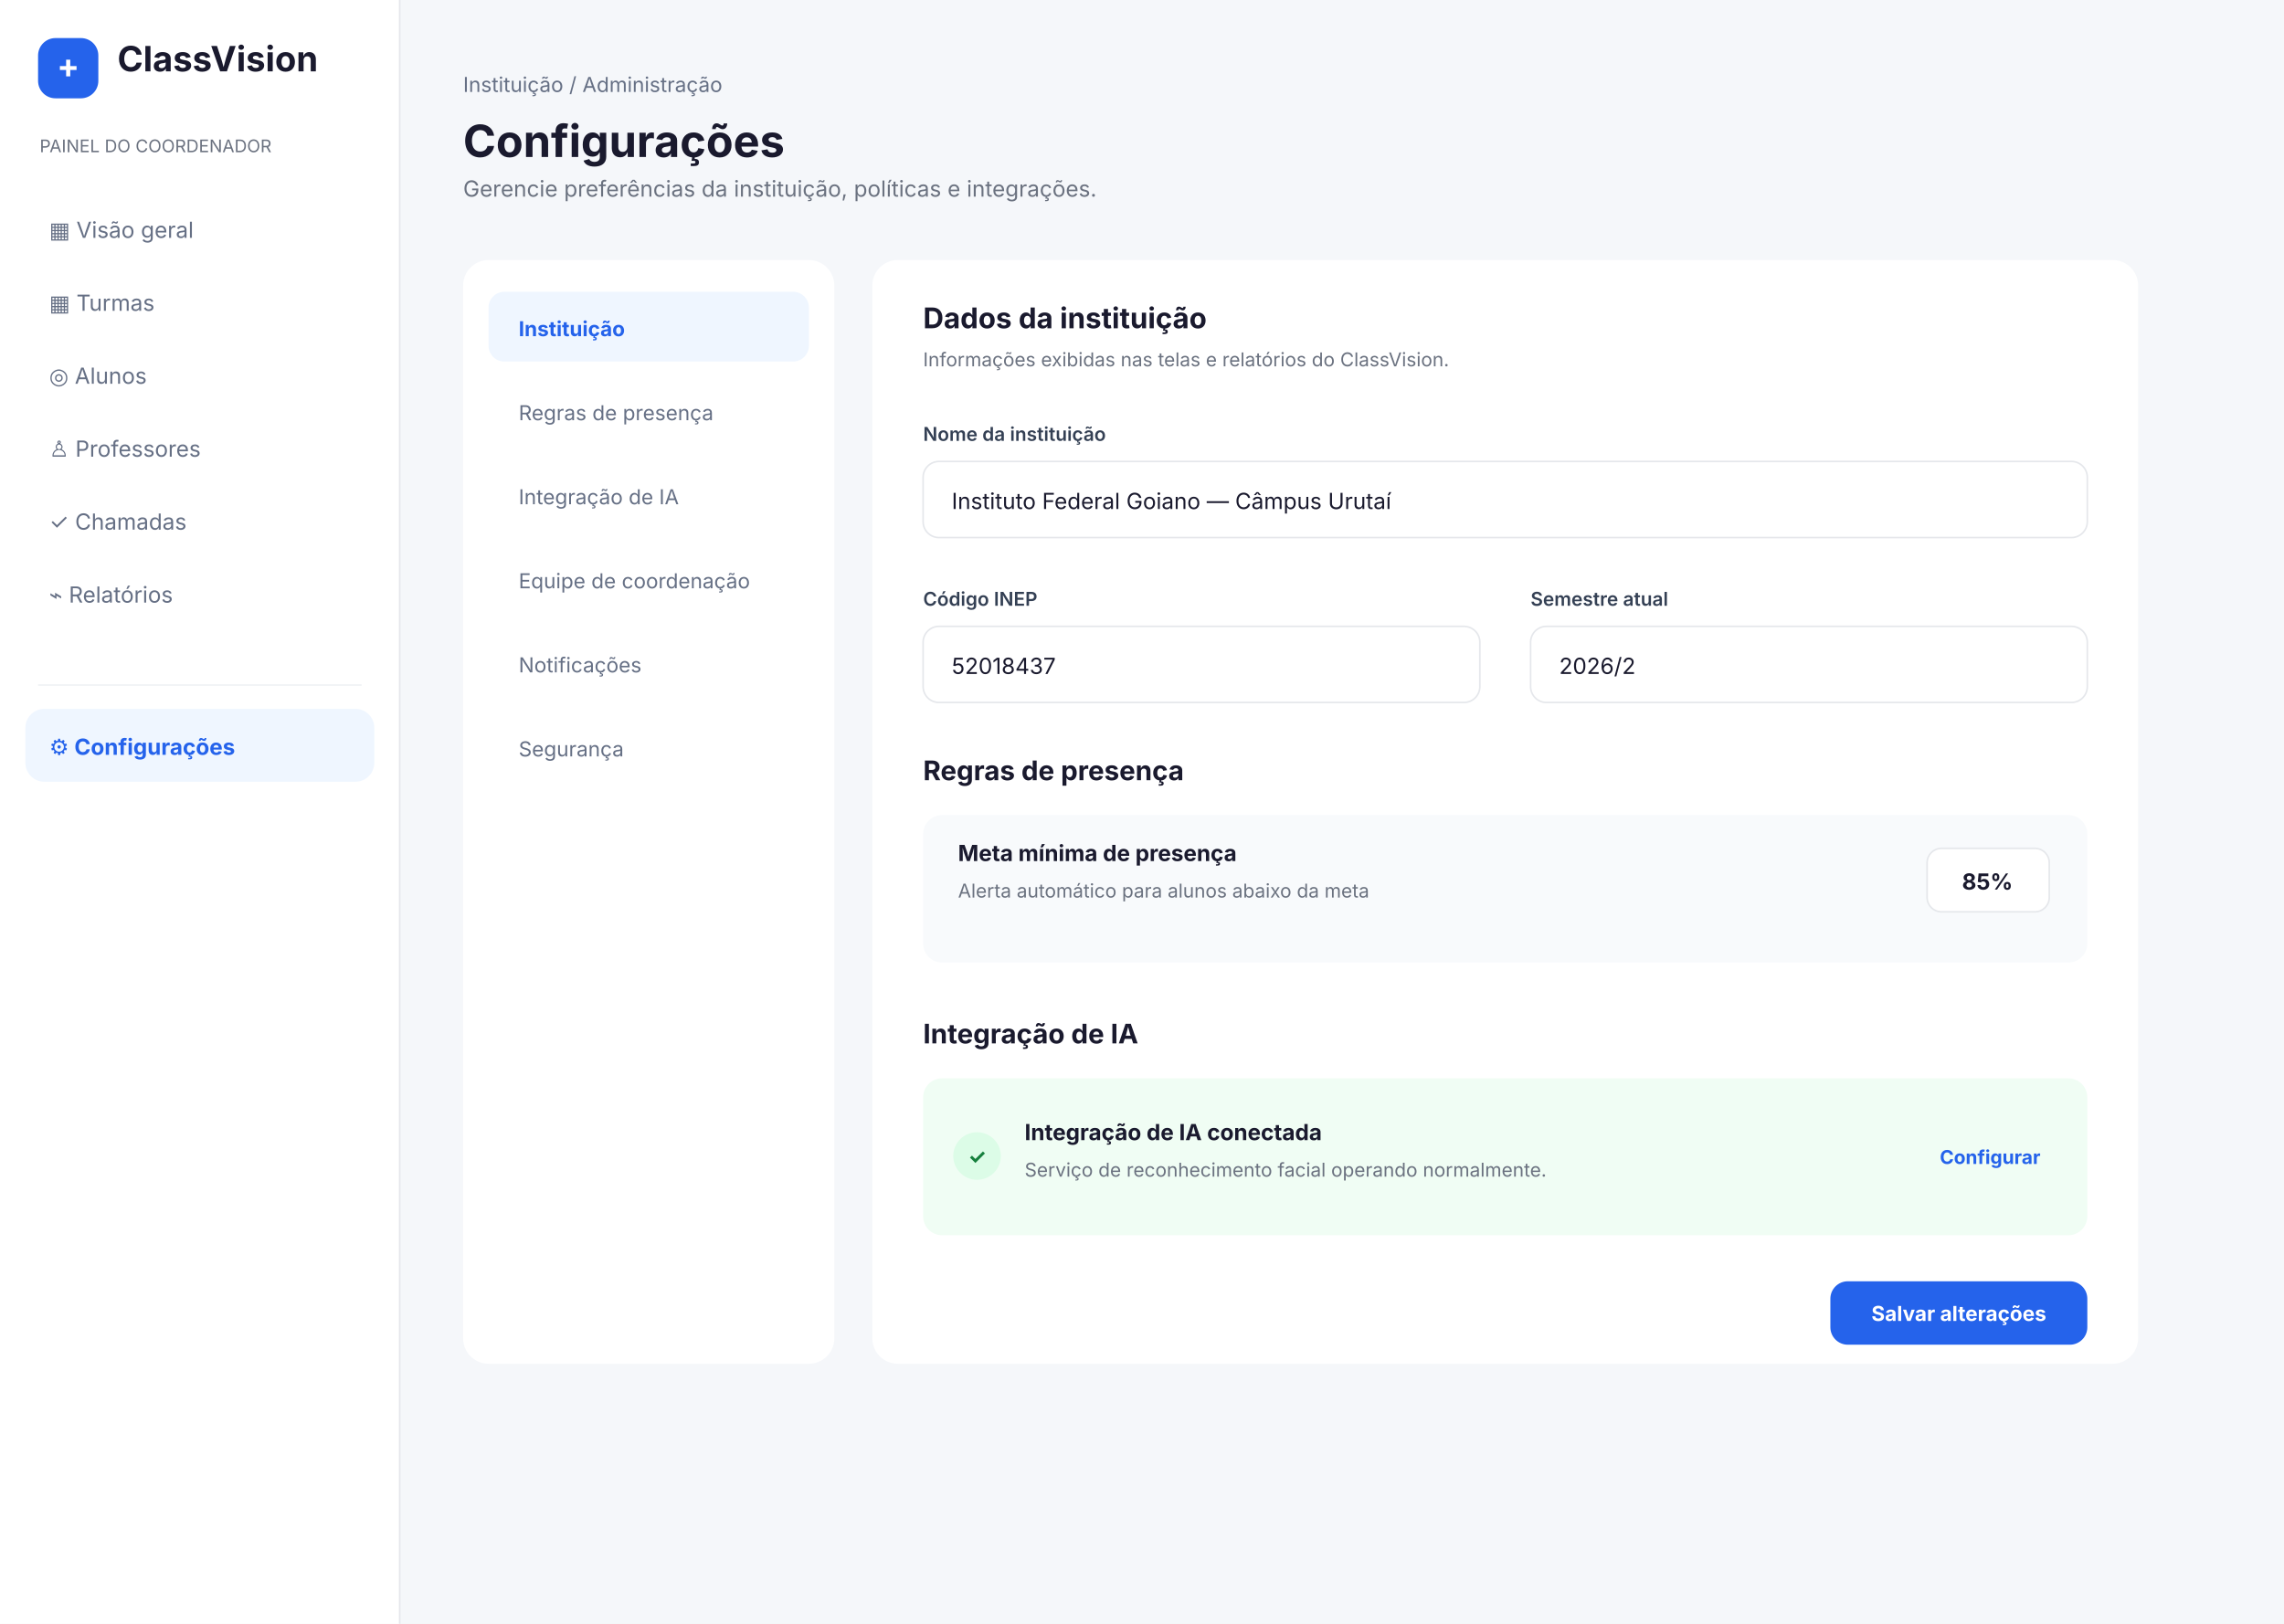
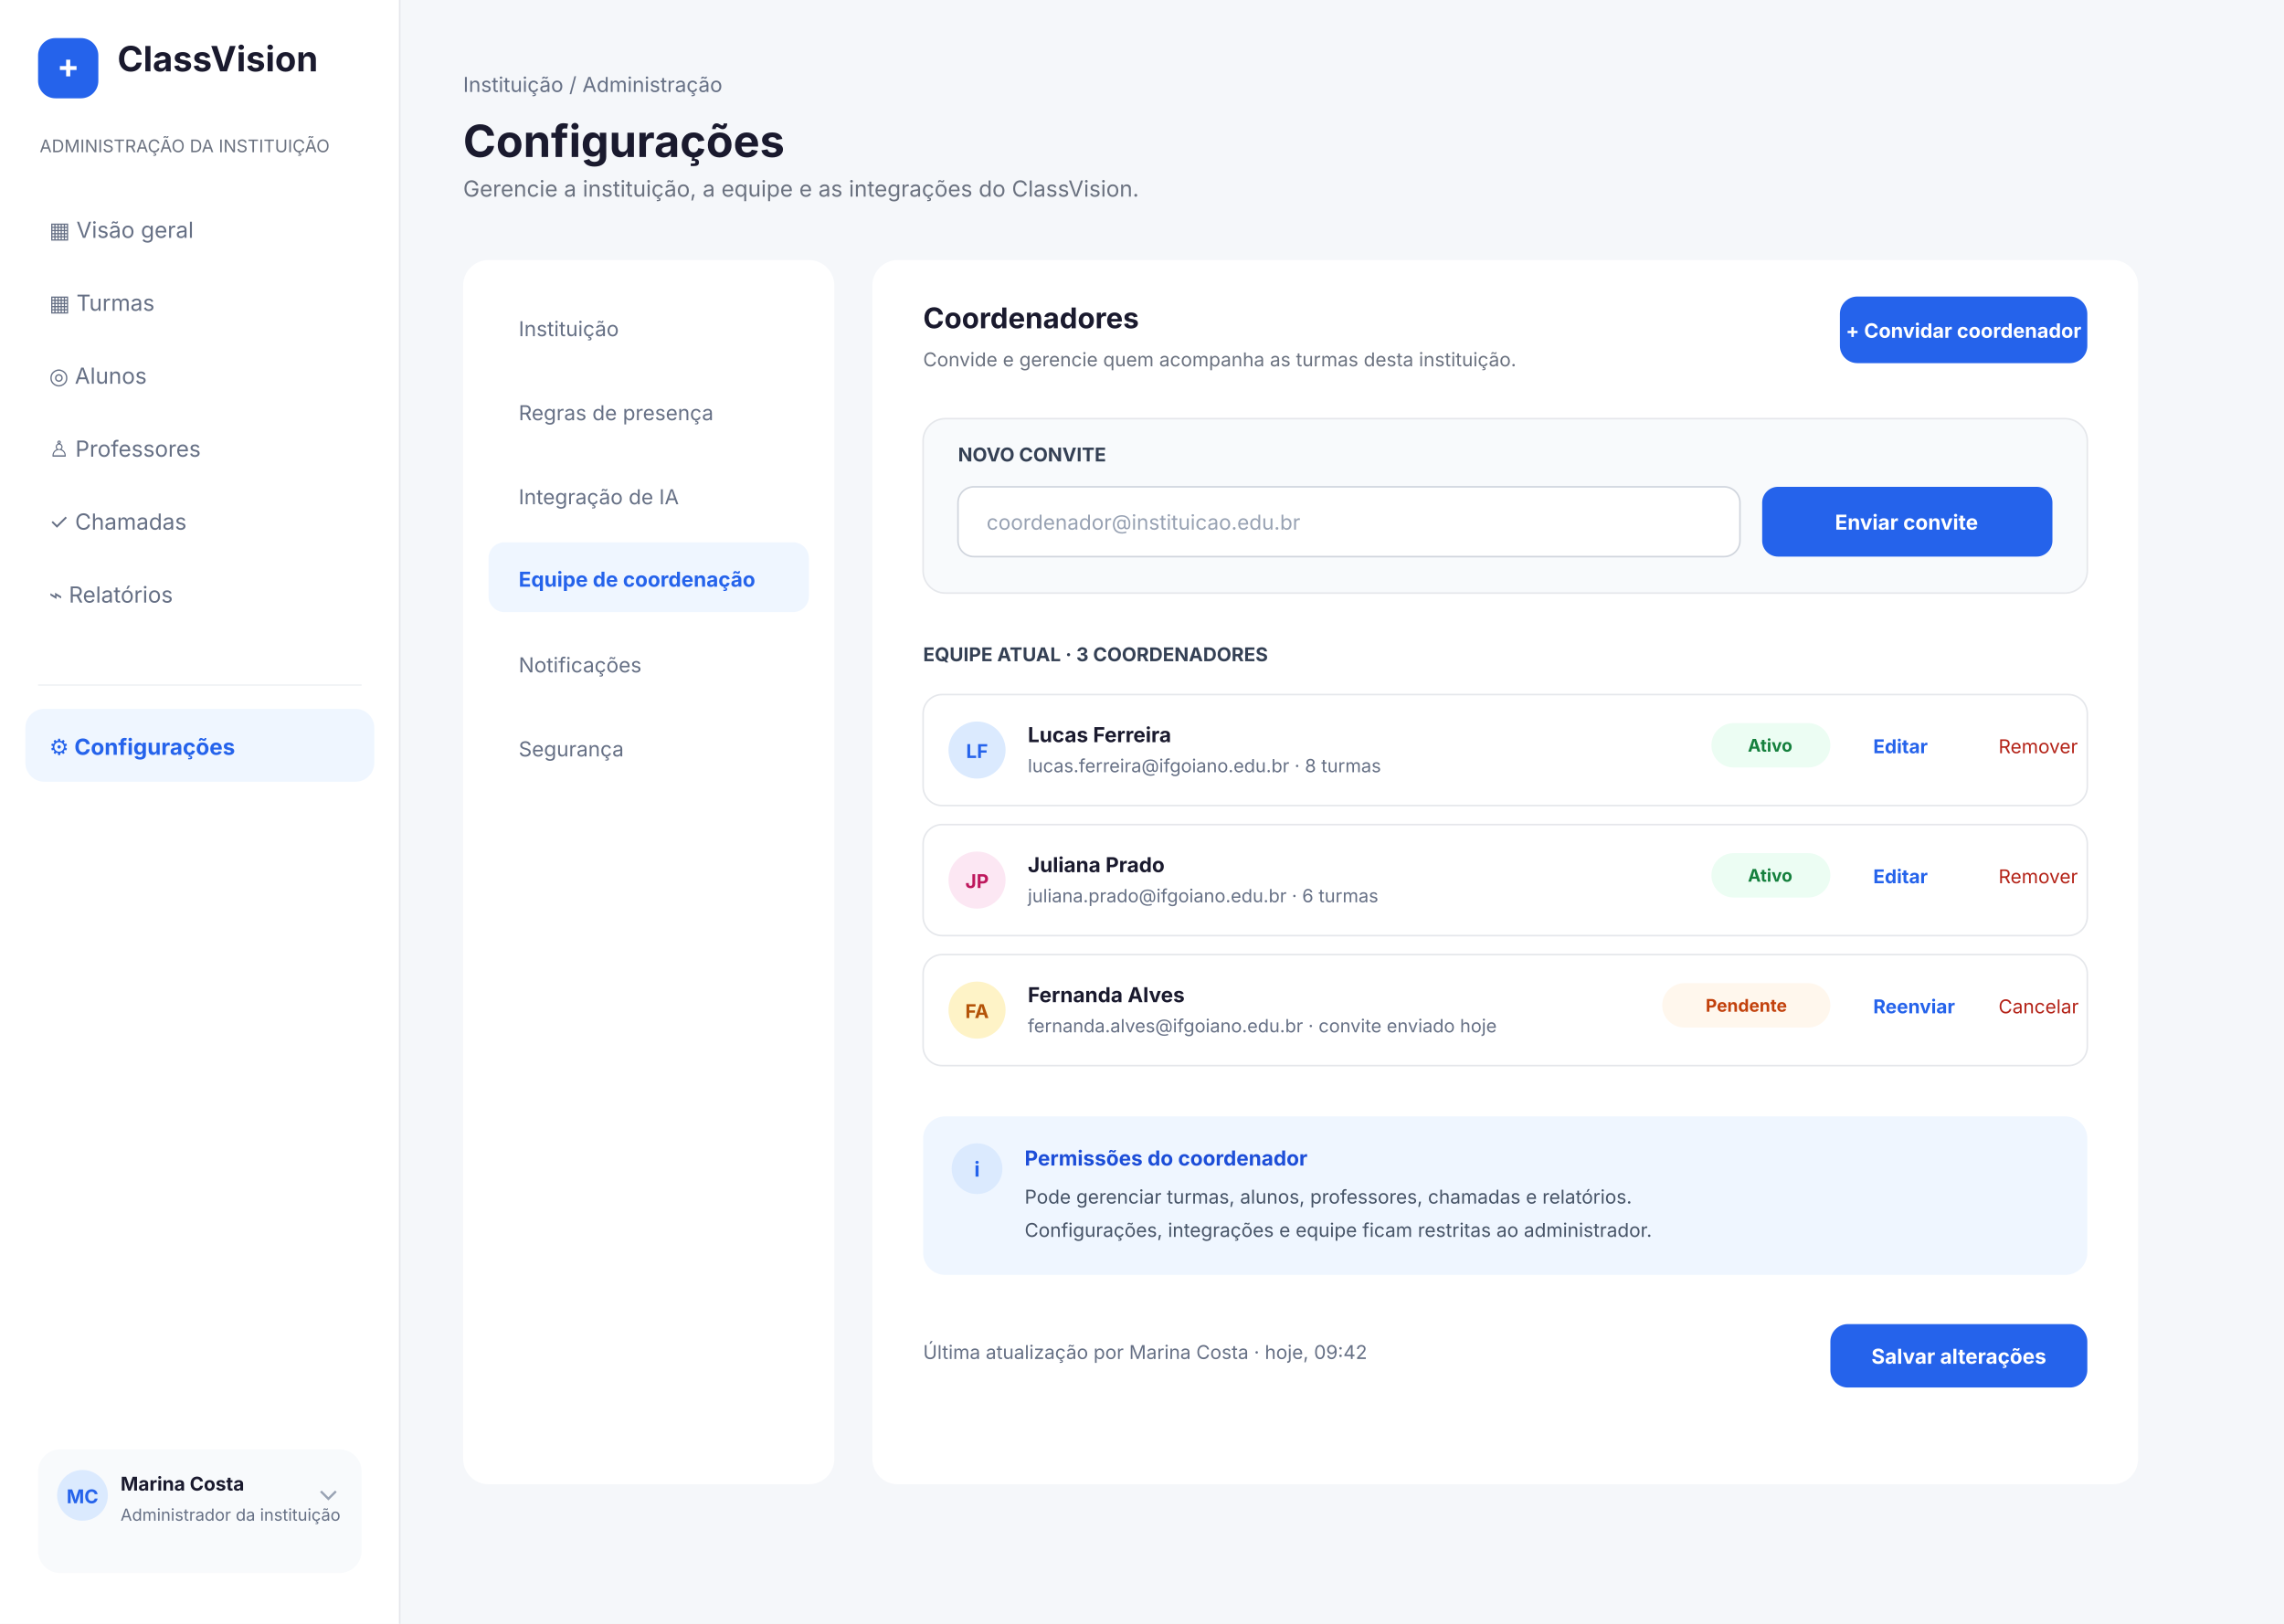
<svg xmlns="http://www.w3.org/2000/svg" width="1440" height="1024" viewBox="0 0 1440 1024">
  <rect width="1440" height="1024" fill="#F5F7FA" />
-   <rect width="252" height="1024" fill="#FFF" />
+   <rect width="252" height="1024" fill="#FFFFFF" />
  <path d="M252 0V1024" stroke="#E5E7EB" />
  <rect x="24" y="24" width="38" height="38" rx="11" fill="#2563EB" />
-   <text x="43" y="49" text-anchor="middle" font-family="Inter,Arial" font-size="21" font-weight="700" fill="#FFF">+</text>
+   <text x="43" y="49" text-anchor="middle" font-family="Inter,Arial" font-size="21" font-weight="700" fill="#FFFFFF">+</text>
  <text x="74" y="45" font-family="Inter,Arial" font-size="22" font-weight="700" fill="#1A1A2E">ClassVision</text>
-   <text x="25" y="96" font-family="Inter,Arial" font-size="11" fill="#6B7280">PAINEL DO COORDENADOR</text>
+   <text x="25" y="96" font-family="Inter,Arial" font-size="11" fill="#6B7280">ADMINISTRAÇÃO DA INSTITUIÇÃO</text>
  <text x="31" y="150" font-family="Inter,Arial" font-size="14" fill="#667085">▦   Visão geral</text>
  <text x="31" y="196" font-family="Inter,Arial" font-size="14" fill="#667085">▦   Turmas</text>
  <text x="31" y="242" font-family="Inter,Arial" font-size="14" fill="#667085">◎   Alunos</text>
  <text x="31" y="288" font-family="Inter,Arial" font-size="14" fill="#667085">♙   Professores</text>
  <text x="31" y="334" font-family="Inter,Arial" font-size="14" fill="#667085">✓   Chamadas</text>
  <text x="31" y="380" font-family="Inter,Arial" font-size="14" fill="#667085">⌁   Relatórios</text>
  <path d="M24 432H228" stroke="#F0F2F5" />
  <rect x="16" y="447" width="220" height="46" rx="12" fill="#EFF6FF" />
  <text x="31" y="476" font-family="Inter,Arial" font-size="14" font-weight="700" fill="#2563EB">⚙   Configurações</text>
+   <rect x="24" y="914" width="204" height="78" rx="14" fill="#F8FAFC" />
+   <circle cx="52" cy="943" r="16" fill="#DBEAFE" />
+   <text x="52" y="948" text-anchor="middle" font-family="Inter,Arial" font-size="12" font-weight="700" fill="#2563EB">MC</text>
+   <text x="76" y="940" font-family="Inter,Arial" font-size="12" font-weight="700" fill="#1A1A2E">Marina Costa</text>
+   <text x="76" y="959" font-family="Inter,Arial" font-size="10.5" fill="#667085">Administrador da instituição</text>
+   <text x="200" y="946" font-family="Inter,Arial" font-size="18" fill="#98A2B3">⌄</text>
  <text x="292" y="58" font-family="Inter,Arial" font-size="13" fill="#667085">Instituição / Administração</text>
  <text x="292" y="99" font-family="Inter,Arial" font-size="28" font-weight="700" fill="#1A1A2E">Configurações</text>
-   <text x="292" y="124" font-family="Inter,Arial" font-size="14" fill="#6B7280">Gerencie preferências da instituição, políticas e integrações.</text>
-   <rect x="292" y="164" width="234" height="696" rx="16" fill="#FFF" />
-   <rect x="308" y="184" width="202" height="44" rx="10" fill="#EFF6FF" />
-   <text x="327" y="212" font-family="Inter,Arial" font-size="13" font-weight="700" fill="#2563EB">Instituição</text>
+   <text x="292" y="124" font-family="Inter,Arial" font-size="14" fill="#6B7280">Gerencie a instituição, a equipe e as integrações do ClassVision.</text>
+   <rect x="292" y="164" width="234" height="772" rx="16" fill="#FFFFFF" />
+   <text x="327" y="212" font-family="Inter,Arial" font-size="13" fill="#667085">Instituição</text>
  <text x="327" y="265" font-family="Inter,Arial" font-size="13" fill="#667085">Regras de presença</text>
  <text x="327" y="318" font-family="Inter,Arial" font-size="13" fill="#667085">Integração de IA</text>
-   <text x="327" y="371" font-family="Inter,Arial" font-size="13" fill="#667085">Equipe de coordenação</text>
+   <rect x="308" y="342" width="202" height="44" rx="10" fill="#EFF6FF" />
+   <text x="327" y="370" font-family="Inter,Arial" font-size="13" font-weight="700" fill="#2563EB">Equipe de coordenação</text>
  <text x="327" y="424" font-family="Inter,Arial" font-size="13" fill="#667085">Notificações</text>
  <text x="327" y="477" font-family="Inter,Arial" font-size="13" fill="#667085">Segurança</text>
-   <rect x="550" y="164" width="798" height="696" rx="16" fill="#FFF" />
-   <text x="582" y="207" font-family="Inter,Arial" font-size="18" font-weight="700" fill="#1A1A2E">Dados da instituição</text>
-   <text x="582" y="231" font-family="Inter,Arial" font-size="12" fill="#6B7280">Informações exibidas nas telas e relatórios do ClassVision.</text>
-   <text x="582" y="278" font-family="Inter,Arial" font-size="12" font-weight="600" fill="#344054">Nome da instituição</text>
-   <rect x="582" y="291" width="734" height="48" rx="10" fill="#FFF" stroke="#E5E7EB" />
-   <text x="600" y="321" font-family="Inter,Arial" font-size="14" fill="#1A1A2E">Instituto Federal Goiano — Câmpus Urutaí</text>
-   <text x="582" y="382" font-family="Inter,Arial" font-size="12" font-weight="600" fill="#344054">Código INEP</text>
-   <rect x="582" y="395" width="351" height="48" rx="10" fill="#FFF" stroke="#E5E7EB" />
-   <text x="600" y="425" font-family="Inter,Arial" font-size="14" fill="#1A1A2E">52018437</text>
-   <text x="965" y="382" font-family="Inter,Arial" font-size="12" font-weight="600" fill="#344054">Semestre atual</text>
-   <rect x="965" y="395" width="351" height="48" rx="10" fill="#FFF" stroke="#E5E7EB" />
-   <text x="983" y="425" font-family="Inter,Arial" font-size="14" fill="#1A1A2E">2026/2</text>
-   <text x="582" y="492" font-family="Inter,Arial" font-size="17" font-weight="700" fill="#1A1A2E">Regras de presença</text>
-   <rect x="582" y="514" width="734" height="93" rx="12" fill="#F8FAFC" />
-   <text x="604" y="543" font-family="Inter,Arial" font-size="14" font-weight="700" fill="#1A1A2E">Meta mínima de presença</text>
-   <text x="604" y="566" font-family="Inter,Arial" font-size="12" fill="#6B7280">Alerta automático para alunos abaixo da meta</text>
-   <rect x="1215" y="535" width="77" height="40" rx="9" fill="#FFF" stroke="#E5E7EB" />
-   <text x="1253" y="561" text-anchor="middle" font-family="Inter,Arial" font-size="14" font-weight="700" fill="#1A1A2E">85%</text>
-   <text x="582" y="658" font-family="Inter,Arial" font-size="17" font-weight="700" fill="#1A1A2E">Integração de IA</text>
-   <rect x="582" y="680" width="734" height="99" rx="12" fill="#F0FDF4" />
-   <circle cx="616" cy="729" r="15" fill="#DCFCE7" />
-   <text x="616" y="734" text-anchor="middle" font-family="Inter,Arial" font-size="13" font-weight="700" fill="#15803D">✓</text>
-   <text x="646" y="719" font-family="Inter,Arial" font-size="14" font-weight="700" fill="#1A1A2E">Integração de IA conectada</text>
-   <text x="646" y="742" font-family="Inter,Arial" font-size="12" fill="#6B7280">Serviço de reconhecimento facial operando normalmente.</text>
-   <text x="1223" y="734" font-family="Inter,Arial" font-size="12" font-weight="700" fill="#2563EB">Configurar</text>
-   <rect x="1154" y="808" width="162" height="40" rx="11" fill="#2563EB" />
-   <text x="1235" y="833" text-anchor="middle" font-family="Inter,Arial" font-size="13" font-weight="700" fill="#FFF">Salvar alterações</text>
+   <rect x="550" y="164" width="798" height="772" rx="16" fill="#FFFFFF" />
+   <text x="582" y="207" font-family="Inter,Arial" font-size="18" font-weight="700" fill="#1A1A2E">Coordenadores</text>
+   <text x="582" y="231" font-family="Inter,Arial" font-size="12" fill="#6B7280">Convide e gerencie quem acompanha as turmas desta instituição.</text>
+   <rect x="1160" y="187" width="156" height="42" rx="11" fill="#2563EB" />
+   <text x="1238" y="213" text-anchor="middle" font-family="Inter,Arial" font-size="12.5" font-weight="700" fill="#FFFFFF">+ Convidar coordenador</text>
+   <rect x="582" y="264" width="734" height="110" rx="14" fill="#F8FAFC" stroke="#E5E7EB" />
+   <text x="604" y="291" font-family="Inter,Arial" font-size="12" font-weight="700" fill="#344054">NOVO CONVITE</text>
+   <rect x="604" y="307" width="493" height="44" rx="10" fill="#FFFFFF" stroke="#D0D5DD" />
+   <text x="622" y="334" font-family="Inter,Arial" font-size="13" fill="#98A2B3">coordenador@instituicao.edu.br</text>
+   <rect x="1111" y="307" width="183" height="44" rx="10" fill="#2563EB" />
+   <text x="1202" y="334" text-anchor="middle" font-family="Inter,Arial" font-size="13" font-weight="700" fill="#FFFFFF">Enviar convite</text>
+   <text x="582" y="417" font-family="Inter,Arial" font-size="12" font-weight="700" fill="#344054">EQUIPE ATUAL · 3 COORDENADORES</text>
+   <rect x="582" y="438" width="734" height="70" rx="12" fill="#FFFFFF" stroke="#E5E7EB" />
+   <circle cx="616" cy="473" r="18" fill="#DBEAFE" />
+   <text x="616" y="478" text-anchor="middle" font-family="Inter,Arial" font-size="12" font-weight="700" fill="#2563EB">LF</text>
+   <text x="648" y="468" font-family="Inter,Arial" font-size="13" font-weight="700" fill="#1A1A2E">Lucas Ferreira</text>
+   <text x="648" y="487" font-family="Inter,Arial" font-size="11.5" fill="#667085">lucas.ferreira@ifgoiano.edu.br · 8 turmas</text>
+   <rect x="1079" y="456" width="75" height="28" rx="14" fill="#ECFDF3" />
+   <text x="1116" y="474" text-anchor="middle" font-family="Inter,Arial" font-size="11" font-weight="700" fill="#15803D">Ativo</text>
+   <text x="1181" y="475" font-family="Inter,Arial" font-size="12" font-weight="700" fill="#2563EB">Editar</text>
+   <text x="1260" y="475" font-family="Inter,Arial" font-size="12" fill="#B42318">Remover</text>
+   <rect x="582" y="520" width="734" height="70" rx="12" fill="#FFFFFF" stroke="#E5E7EB" />
+   <circle cx="616" cy="555" r="18" fill="#FCE7F3" />
+   <text x="616" y="560" text-anchor="middle" font-family="Inter,Arial" font-size="12" font-weight="700" fill="#BE185D">JP</text>
+   <text x="648" y="550" font-family="Inter,Arial" font-size="13" font-weight="700" fill="#1A1A2E">Juliana Prado</text>
+   <text x="648" y="569" font-family="Inter,Arial" font-size="11.5" fill="#667085">juliana.prado@ifgoiano.edu.br · 6 turmas</text>
+   <rect x="1079" y="538" width="75" height="28" rx="14" fill="#ECFDF3" />
+   <text x="1116" y="556" text-anchor="middle" font-family="Inter,Arial" font-size="11" font-weight="700" fill="#15803D">Ativo</text>
+   <text x="1181" y="557" font-family="Inter,Arial" font-size="12" font-weight="700" fill="#2563EB">Editar</text>
+   <text x="1260" y="557" font-family="Inter,Arial" font-size="12" fill="#B42318">Remover</text>
+   <rect x="582" y="602" width="734" height="70" rx="12" fill="#FFFFFF" stroke="#E5E7EB" />
+   <circle cx="616" cy="637" r="18" fill="#FEF3C7" />
+   <text x="616" y="642" text-anchor="middle" font-family="Inter,Arial" font-size="12" font-weight="700" fill="#B45309">FA</text>
+   <text x="648" y="632" font-family="Inter,Arial" font-size="13" font-weight="700" fill="#1A1A2E">Fernanda Alves</text>
+   <text x="648" y="651" font-family="Inter,Arial" font-size="11.5" fill="#667085">fernanda.alves@ifgoiano.edu.br · convite enviado hoje</text>
+   <rect x="1048" y="620" width="106" height="28" rx="14" fill="#FFF7ED" />
+   <text x="1101" y="638" text-anchor="middle" font-family="Inter,Arial" font-size="11" font-weight="700" fill="#C2410C">Pendente</text>
+   <text x="1181" y="639" font-family="Inter,Arial" font-size="12" font-weight="700" fill="#2563EB">Reenviar</text>
+   <text x="1260" y="639" font-family="Inter,Arial" font-size="12" fill="#B42318">Cancelar</text>
+   <rect x="582" y="704" width="734" height="100" rx="14" fill="#EFF6FF" />
+   <circle cx="616" cy="737" r="16" fill="#DBEAFE" />
+   <text x="616" y="742" text-anchor="middle" font-family="Inter,Arial" font-size="13" font-weight="700" fill="#2563EB">i</text>
+   <text x="646" y="735" font-family="Inter,Arial" font-size="13" font-weight="700" fill="#1D4ED8">Permissões do coordenador</text>
+   <text x="646" y="759" font-family="Inter,Arial" font-size="12" fill="#475467">Pode gerenciar turmas, alunos, professores, chamadas e relatórios.</text>
+   <text x="646" y="780" font-family="Inter,Arial" font-size="12" fill="#475467">Configurações, integrações e equipe ficam restritas ao administrador.</text>
+   <text x="582" y="857" font-family="Inter,Arial" font-size="12" fill="#667085">Última atualização por Marina Costa · hoje, 09:42</text>
+   <rect x="1154" y="835" width="162" height="40" rx="11" fill="#2563EB" />
+   <text x="1235" y="860" text-anchor="middle" font-family="Inter,Arial" font-size="13" font-weight="700" fill="#FFFFFF">Salvar alterações</text>
</svg>
